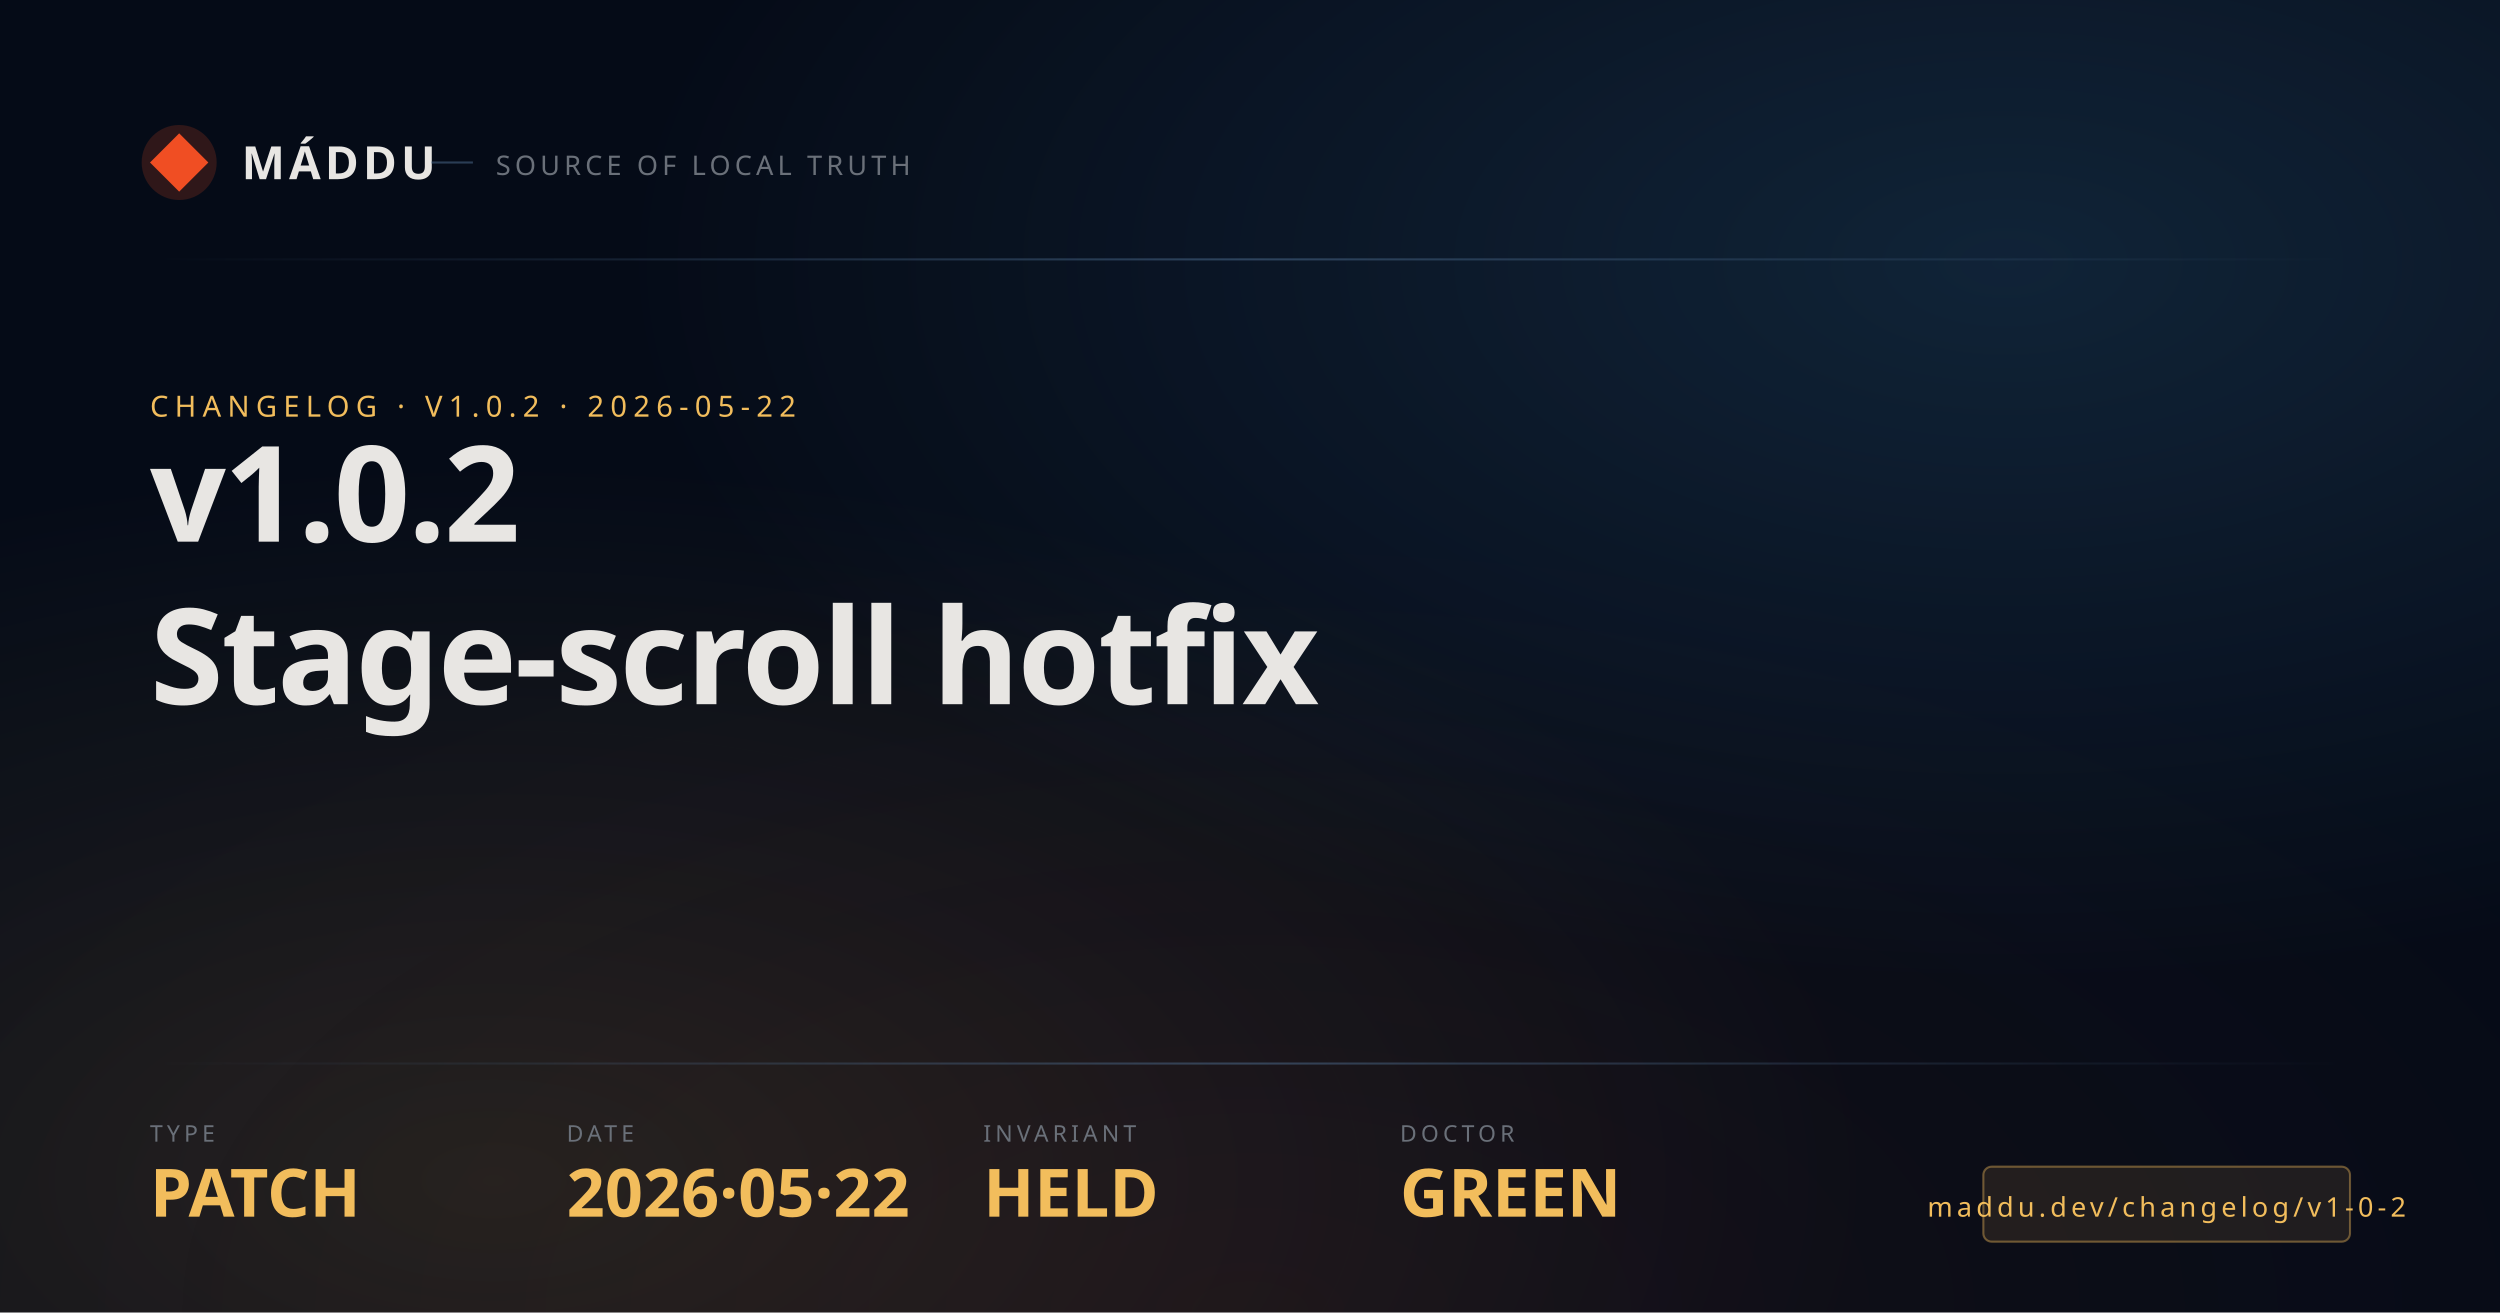
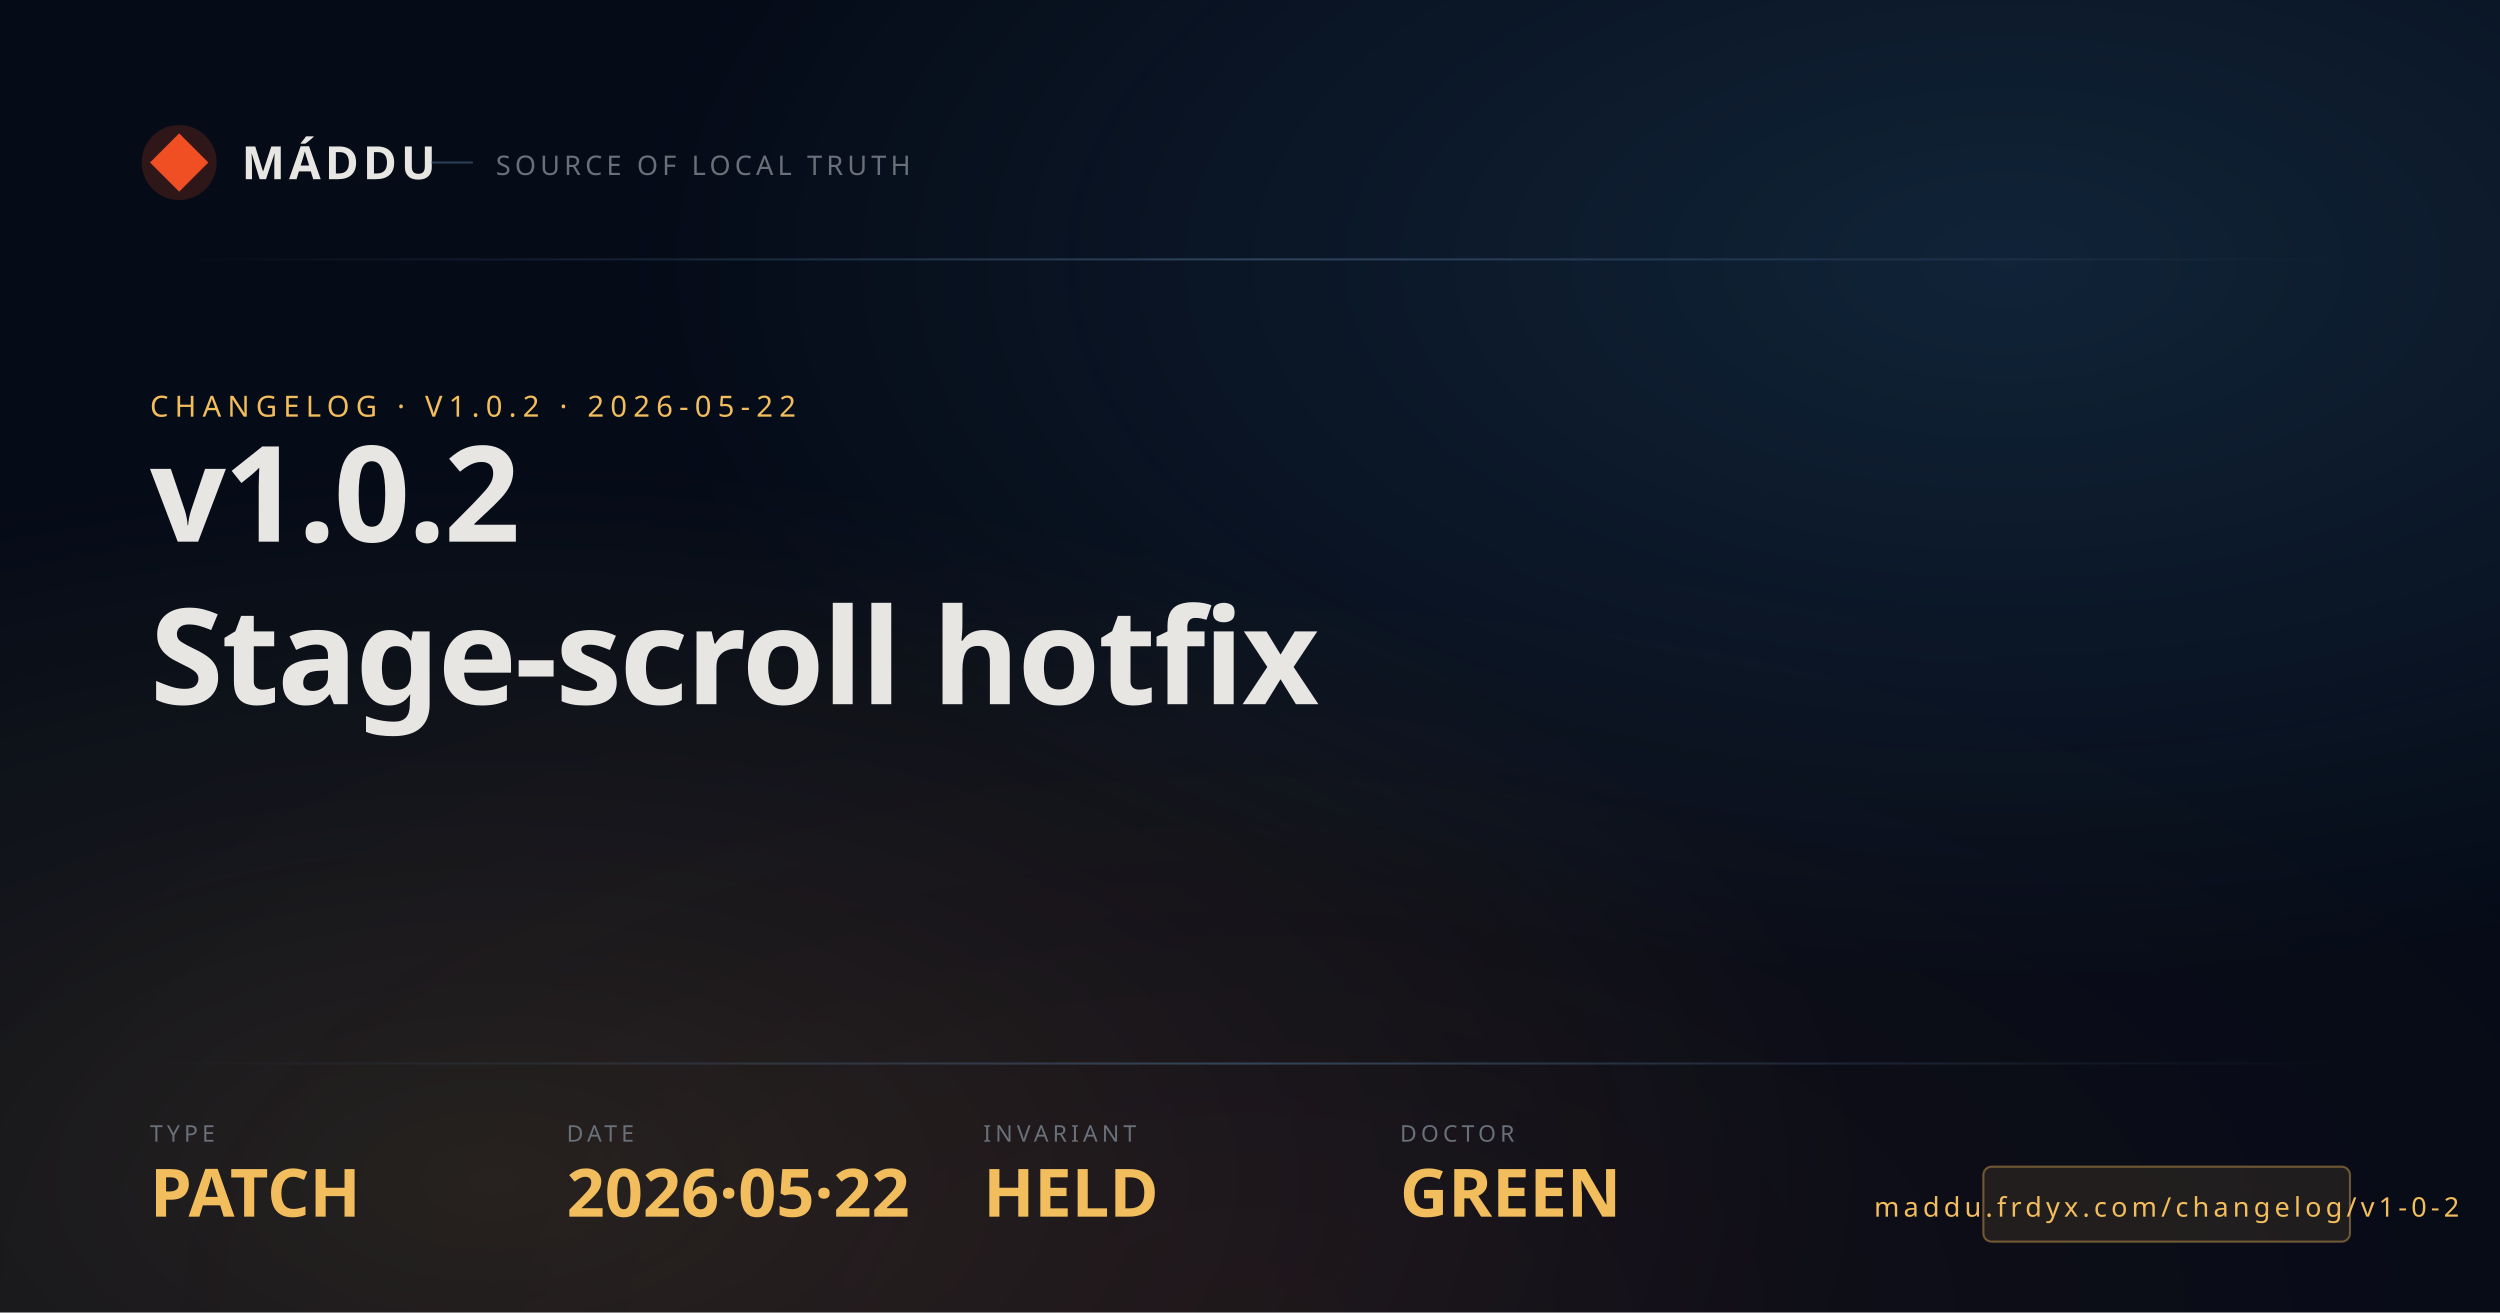
<svg xmlns="http://www.w3.org/2000/svg" width="1200" height="630" viewBox="0 0 1200 630">
  <defs>
    <radialGradient id="bg-accent2" cx="80%" cy="20%" r="55%">
      <stop offset="0%" stop-color="#56B8FF" stop-opacity="0.14" />
      <stop offset="100%" stop-color="#56B8FF" stop-opacity="0" />
    </radialGradient>
    <radialGradient id="bg-tone" cx="20%" cy="90%" r="55%">
      <stop offset="0%" stop-color="#F2BD5C" stop-opacity="0.12" />
      <stop offset="100%" stop-color="#F2BD5C" stop-opacity="0" />
    </radialGradient>
    <radialGradient id="bg-brand" cx="50%" cy="100%" r="60%">
      <stop offset="0%" stop-color="#F04E23" stop-opacity="0.06" />
      <stop offset="100%" stop-color="#F04E23" stop-opacity="0" />
    </radialGradient>
    <linearGradient id="hairline" x1="0" y1="0" x2="1" y2="0">
      <stop offset="0%" stop-color="#507195" stop-opacity="0" />
      <stop offset="50%" stop-color="#507195" stop-opacity="0.5" />
      <stop offset="100%" stop-color="#507195" stop-opacity="0" />
    </linearGradient>
  </defs>
  <rect width="1200" height="630" fill="#050B17" />
  <rect width="1200" height="630" fill="url(#bg-accent2)" />
  <rect width="1200" height="630" fill="url(#bg-tone)" />
  <rect width="1200" height="630" fill="url(#bg-brand)" />
  <g transform="translate(72, 64)">
    <circle cx="14" cy="14" r="18" fill="#F04E23" fill-opacity="0.18" />
    <path d="M14 0 L28 14 L14 28 L0 14 Z" fill="#F04E23" />
    <text x="44" y="22" fill="#E8E6E3" font-size="22" font-weight="700" font-family="IBM Plex Sans Condensed" letter-spacing="2">MÁDDU</text>
    <line x1="135" y1="14" x2="155" y2="14" stroke="#507195" stroke-opacity="0.5" stroke-width="1" />
    <text x="166" y="20" fill="#6a7079" font-size="13" font-family="IBM Plex Mono" letter-spacing="2">SOURCE OF LOCAL TRUTH</text>
  </g>
  <rect x="72" y="124" width="1056" height="1" fill="url(#hairline)" />
  <text x="72" y="200" fill="#F2BD5C" font-size="14" font-family="IBM Plex Mono" font-weight="500" letter-spacing="3">CHANGELOG · V1.0.2 · 2026-05-22</text>
  <text x="72" y="260" fill="#E8E6E3" font-size="64" font-weight="700" font-family="IBM Plex Sans Condensed" letter-spacing="-1">v1.0.2</text>
  <text x="72" y="338" fill="#E8E6E3" font-size="64" font-weight="700" font-family="IBM Plex Sans Condensed" letter-spacing="-1">Stage-scroll hotfix</text>
  <rect x="72" y="510" width="1056" height="1" fill="url(#hairline)" />
  <g transform="translate(72, 548)">
    <g transform="translate(0, 0)">
      <text x="0" y="0" fill="#6a7079" font-size="11" font-family="IBM Plex Mono" font-weight="400" letter-spacing="2">TYPE</text>
      <text x="0" y="36" fill="#F2BD5C" font-size="32" font-weight="700" font-family="IBM Plex Sans Condensed">PATCH</text>
    </g>
    <g transform="translate(200, 0)">
      <text x="0" y="0" fill="#6a7079" font-size="11" font-family="IBM Plex Mono" font-weight="400" letter-spacing="2">DATE</text>
      <text x="0" y="36" fill="#F2BD5C" font-size="32" font-weight="700" font-family="IBM Plex Sans Condensed">2026·05·22</text>
    </g>
    <g transform="translate(400, 0)">
      <text x="0" y="0" fill="#6a7079" font-size="11" font-family="IBM Plex Mono" font-weight="400" letter-spacing="2">INVARIANT</text>
      <text x="0" y="36" fill="#F2BD5C" font-size="32" font-weight="700" font-family="IBM Plex Sans Condensed">HELD</text>
    </g>
    <g transform="translate(600, 0)">
      <text x="0" y="0" fill="#6a7079" font-size="11" font-family="IBM Plex Mono" font-weight="400" letter-spacing="2">DOCTOR</text>
      <text x="0" y="36" fill="#F2BD5C" font-size="32" font-weight="700" font-family="IBM Plex Sans Condensed">GREEN</text>
    </g>
    <g transform="translate(880, 12)">
      <rect x="0" y="0" width="176" height="36" rx="4" fill="#F2BD5C" fill-opacity="0.10" stroke="#F2BD5C" stroke-opacity="0.4" stroke-width="1" />
-       <text x="88" y="24" fill="#F2BD5C" font-size="13" font-family="IBM Plex Mono" font-weight="500" text-anchor="middle" letter-spacing="2">maddu.dev/changelog/v1-0-2</text>
+       <text x="88" y="24" fill="#F2BD5C" font-size="13" font-family="IBM Plex Mono" font-weight="500" text-anchor="middle" letter-spacing="2">maddu.frdyx.com/changelog/v1-0-2</text>
    </g>
  </g>
</svg>
